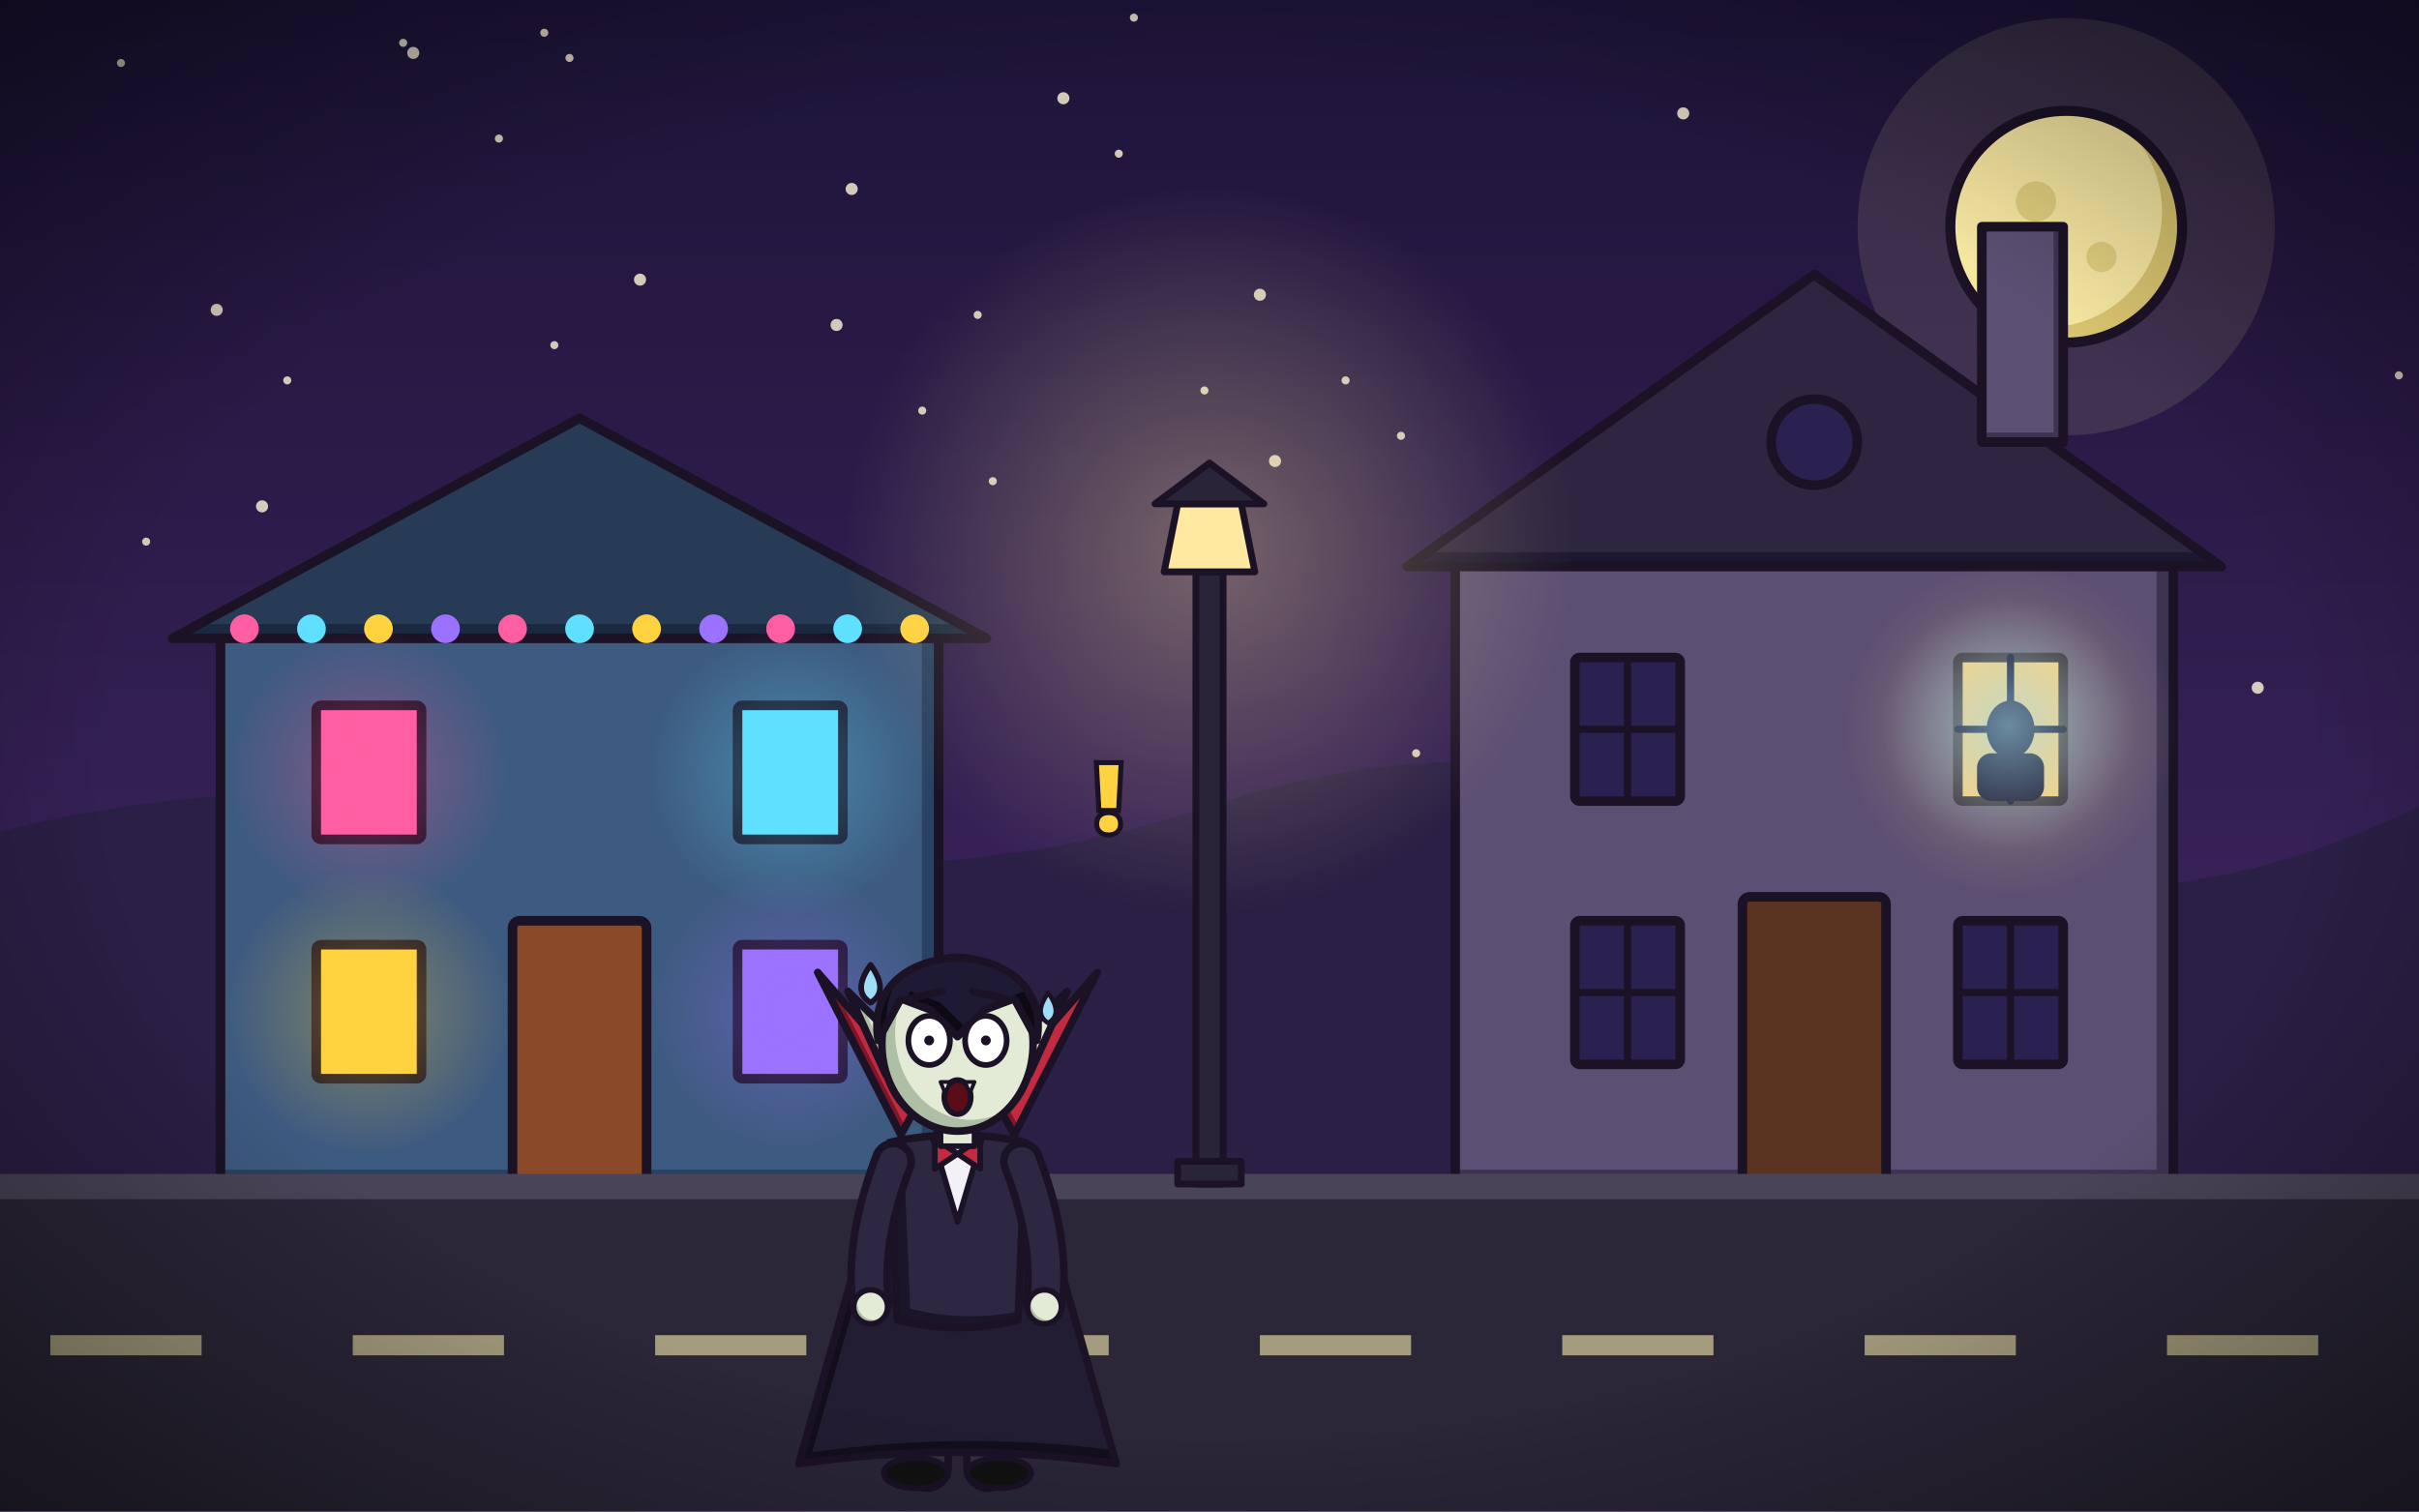
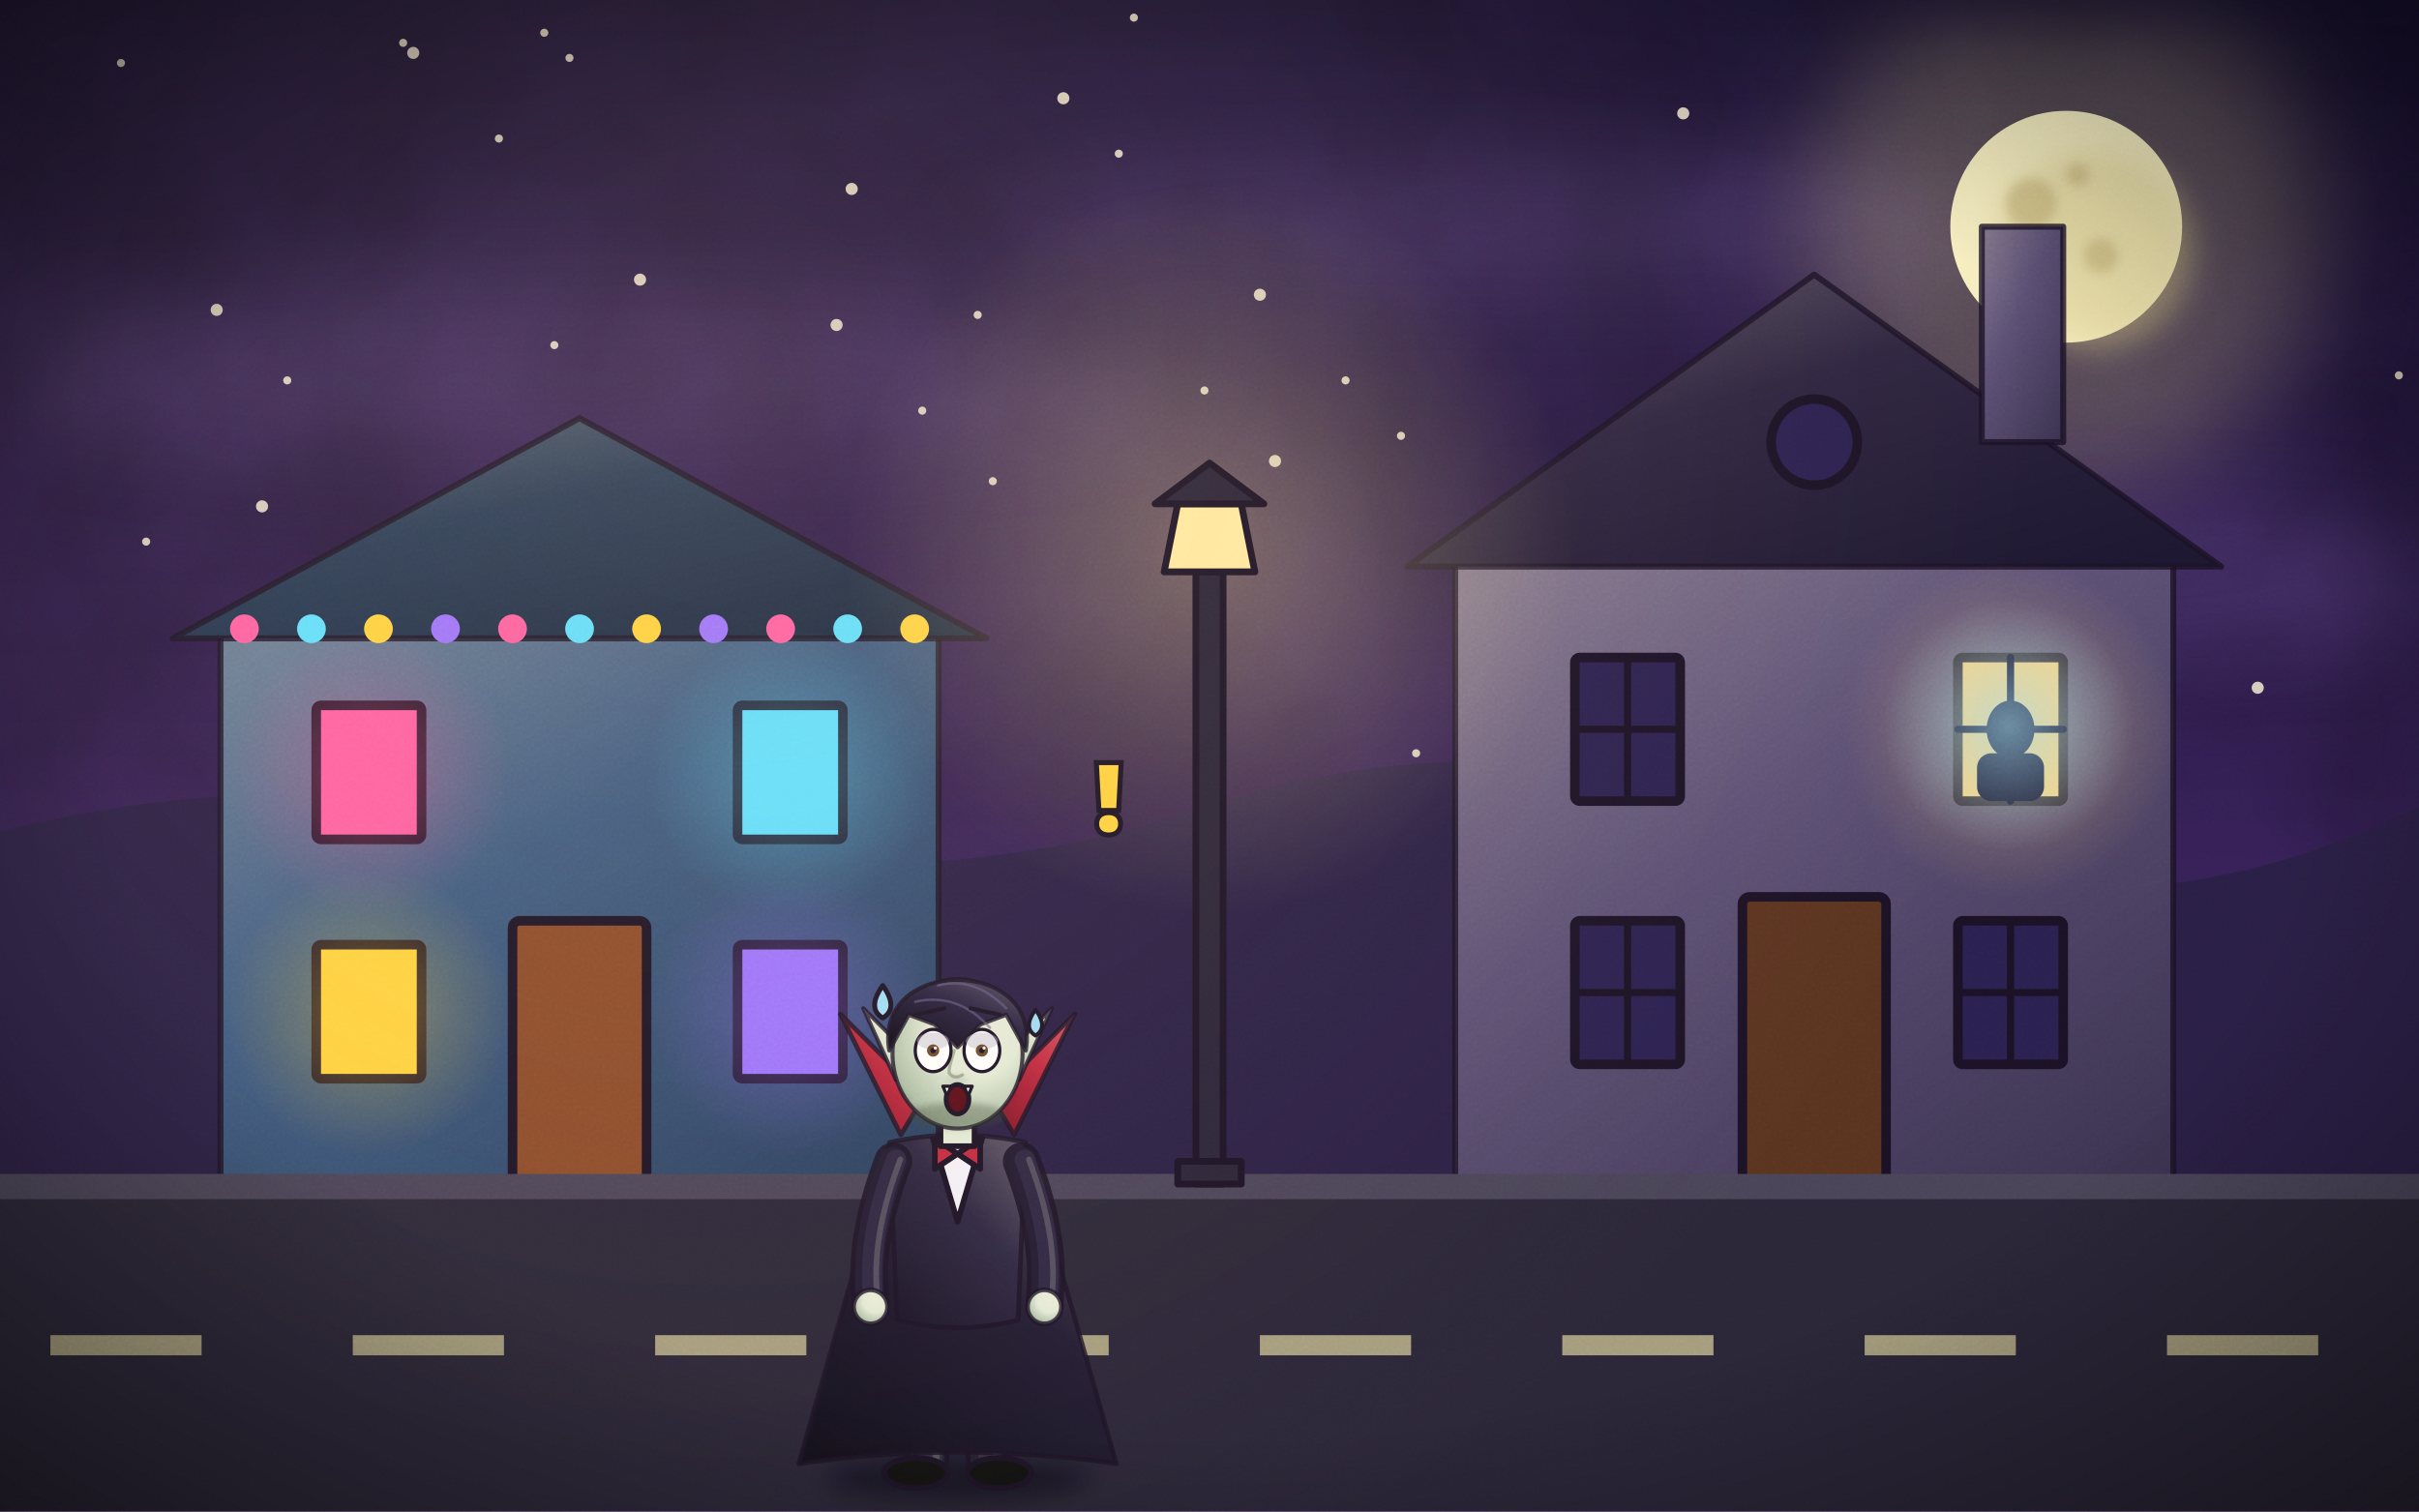
<svg xmlns="http://www.w3.org/2000/svg" viewBox="0 0 960 600" width="960" height="600">
+   <defs>
+     <filter id="blur2" x="-50%" y="-50%" width="200%" height="200%">
+       <feGaussianBlur stdDeviation="2" />
+     </filter>
+     <filter id="blur6" x="-50%" y="-50%" width="200%" height="200%">
+       <feGaussianBlur stdDeviation="6" />
+     </filter>
+     <filter id="blur20" x="-50%" y="-50%" width="200%" height="200%">
+       <feGaussianBlur stdDeviation="20" />
+     </filter>
+     <filter id="grain">
+       <feTurbulence type="fractalNoise" baseFrequency="0.85" numOctaves="2" stitchTiles="stitch" />
+       <feColorMatrix type="saturate" values="0" />
+     </filter>
+     <filter id="woodgrain">
+       <feTurbulence type="fractalNoise" baseFrequency="0.004 0.12" numOctaves="3" seed="4" />
+       <feColorMatrix values="0 0 0 0 0.12  0 0 0 0 0.06  0 0 0 0 0.02  0 0 0 -2.2 1.4" />
+     </filter>
+     <filter id="fabric">
+       <feTurbulence type="fractalNoise" baseFrequency="0.6 0.05" numOctaves="2" seed="9" />
+       <feColorMatrix values="0 0 0 0 0  0 0 0 0 0  0 0 0 0 0  0 0 0 -1.6 1.1" />
+     </filter>
+     <filter id="mottle">
+       <feTurbulence type="fractalNoise" baseFrequency="0.012" numOctaves="3" seed="2" />
+       <feColorMatrix values="0 0 0 0 0  0 0 0 0 0  0 0 0 0 0  0 0 0 -1.4 0.9" />
+     </filter>
+   </defs>
  <defs>
    <linearGradient id="sky0" x1="0" y1="0" x2="0" y2="1">
      <stop offset="0" stop-color="#1d1438" />
      <stop offset="1" stop-color="#4a2a6e" />
    </linearGradient>
  </defs>
  <rect width="960" height="600" fill="url(#sky0)" />
+   <g fill="#6a4f8f" stroke="none" opacity="0.35" filter="url(#blur20)">
+     <ellipse cx="220" cy="150" rx="260" ry="34" />
+     <ellipse cx="600" cy="90" rx="220" ry="26" />
+     <ellipse cx="820" cy="230" rx="200" ry="30" />
+   </g>
+   <rect x="0" y="0" width="960" height="600" filter="url(#mottle)" opacity="0.25" />
  <g fill="#fff6d8" stroke="none" opacity="0.8">
    <ellipse cx="164" cy="21" rx="2.4" ry="2.4" />
    <ellipse cx="58" cy="215" rx="1.6" ry="1.6" />
    <ellipse cx="672" cy="229" rx="1.6" ry="1.6" />
    <ellipse cx="86" cy="123" rx="2.4" ry="2.4" />
    <ellipse cx="220" cy="137" rx="1.6" ry="1.6" />
    <ellipse cx="114" cy="151" rx="1.6" ry="1.6" />
    <ellipse cx="728" cy="165" rx="2.4" ry="2.4" />
    <ellipse cx="142" cy="239" rx="1.6" ry="1.6" />
    <ellipse cx="276" cy="253" rx="1.6" ry="1.6" />
    <ellipse cx="170" cy="267" rx="2.4" ry="2.4" />
    <ellipse cx="784" cy="281" rx="1.6" ry="1.6" />
    <ellipse cx="198" cy="55" rx="1.6" ry="1.6" />
    <ellipse cx="332" cy="129" rx="2.4" ry="2.4" />
    <ellipse cx="226" cy="23" rx="1.6" ry="1.6" />
    <ellipse cx="840" cy="277" rx="1.6" ry="1.6" />
    <ellipse cx="254" cy="111" rx="2.4" ry="2.4" />
    <ellipse cx="388" cy="125" rx="1.6" ry="1.6" />
    <ellipse cx="282" cy="259" rx="1.6" ry="1.6" />
    <ellipse cx="896" cy="273" rx="2.4" ry="2.4" />
    <ellipse cx="310" cy="287" rx="1.6" ry="1.6" />
    <ellipse cx="444" cy="61" rx="1.6" ry="1.6" />
    <ellipse cx="338" cy="75" rx="2.4" ry="2.4" />
    <ellipse cx="952" cy="149" rx="1.6" ry="1.6" />
    <ellipse cx="366" cy="163" rx="1.6" ry="1.6" />
    <ellipse cx="500" cy="117" rx="2.4" ry="2.4" />
    <ellipse cx="394" cy="191" rx="1.6" ry="1.6" />
    <ellipse cx="48" cy="25" rx="1.6" ry="1.6" />
    <ellipse cx="422" cy="39" rx="2.4" ry="2.4" />
    <ellipse cx="556" cy="173" rx="1.6" ry="1.6" />
    <ellipse cx="450" cy="7" rx="1.6" ry="1.6" />
    <ellipse cx="104" cy="201" rx="2.4" ry="2.4" />
    <ellipse cx="478" cy="155" rx="1.6" ry="1.6" />
    <ellipse cx="612" cy="289" rx="1.6" ry="1.6" />
    <ellipse cx="506" cy="183" rx="2.4" ry="2.4" />
    <ellipse cx="160" cy="17" rx="1.6" ry="1.6" />
    <ellipse cx="534" cy="151" rx="1.6" ry="1.6" />
    <ellipse cx="668" cy="45" rx="2.4" ry="2.4" />
    <ellipse cx="562" cy="299" rx="1.6" ry="1.6" />
    <ellipse cx="216" cy="13" rx="1.6" ry="1.6" />
    <ellipse cx="590" cy="267" rx="2.4" ry="2.4" />
  </g>
-   <g fill="#f6e7a1" stroke="none" opacity="0.12">
-     <ellipse cx="820" cy="90" rx="82.8" ry="82.8" />
-   </g>
-   <clipPath id="c1">
+   <g fill="#f6e7a1" stroke="none" opacity="0.25" filter="url(#blur20)">
+     <ellipse cx="820" cy="90" rx="101.2" ry="101.2" />
+   </g>
+   <g fill="#f6eec0" stroke="none">
    <ellipse cx="820" cy="90" rx="46" ry="46" />
-   </clipPath>
-   <g clip-path="url(#c1)" stroke="none">
-     <g fill="#d9c46f">
-       <ellipse cx="820" cy="90" rx="46" ry="46" />
-     </g>
-     <g fill="#f6e7a1" transform="translate(-8,-6)">
-       <ellipse cx="820" cy="90" rx="46" ry="46" />
-     </g>
-   </g>
-   <g fill="none" stroke="#1b1226" stroke-width="4" stroke-linejoin="round">
-     <ellipse cx="820" cy="90" rx="46" ry="46" />
-   </g>
-   <g fill="#d9c46f" stroke="none" opacity="0.7">
-     <ellipse cx="808" cy="80" rx="8" ry="8" />
-     <ellipse cx="834" cy="102" rx="6" ry="6" />
+   </g>
+   <g fill="#d9c98a" stroke="none" opacity="0.45" filter="url(#blur6)">
+     <ellipse cx="831.5" cy="99.2" rx="39.1" ry="39.1" />
+   </g>
+   <g fill="#c4b276" stroke="none" opacity="0.6" filter="url(#blur2)">
+     <ellipse cx="806.2" cy="80.8" rx="10.12" ry="10.12" />
+     <ellipse cx="833.8" cy="101.5" rx="6.9" ry="6.9" />
+     <ellipse cx="824.6" cy="69.3" rx="4.6" ry="4.6" />
  </g>
  <g fill="#2a1f45" stroke="none">
    <path d="M0,330 Q120,300 240,330 T480,320 T720,330 T960,320 L960,470 L0,470 Z" />
  </g>
  <g transform="translate(230,470) scale(0.95,0.95)">
-     <clipPath id="c2">
+     <defs>
+       <linearGradient id="m1" x1="0.1" y1="0" x2="0.9" y2="1">
+         <stop offset="0" stop-color="#687c95" />
+         <stop offset="0.4" stop-color="#3d5a80" />
+         <stop offset="1" stop-color="#2b4161" />
+       </linearGradient>
+     </defs>
+     <g fill="url(#m1)" stroke="#1b1226" stroke-opacity="0.8" stroke-width="2.5" stroke-linejoin="round">
      <rect x="-150" y="-230" width="300" height="230" rx="0" />
-     </clipPath>
-     <g clip-path="url(#c2)" stroke="none">
-       <g fill="#2b4161">
-         <rect x="-150" y="-230" width="300" height="230" rx="0" />
-       </g>
-       <g fill="#3d5a80" transform="translate(-7,-6)">
-         <rect x="-150" y="-230" width="300" height="230" rx="0" />
-       </g>
-     </g>
-     <g fill="none" stroke="#1b1226" stroke-width="4" stroke-linejoin="round">
-       <rect x="-150" y="-230" width="300" height="230" rx="0" />
-     </g>
-     <clipPath id="c3">
-       <polygon points="-170,-228 0,-320 170,-228" />
-     </clipPath>
-     <g clip-path="url(#c3)" stroke="none">
-       <g fill="#1a2840">
-         <polygon points="-170,-228 0,-320 170,-228" />
-       </g>
-       <g fill="#283b56" transform="translate(-7,-6)">
-         <polygon points="-170,-228 0,-320 170,-228" />
-       </g>
-     </g>
-     <g fill="none" stroke="#1b1226" stroke-width="4" stroke-linejoin="round">
+     </g>
+     <defs>
+       <linearGradient id="m2" x1="0.1" y1="0" x2="0.9" y2="1">
+         <stop offset="0" stop-color="#576474" />
+         <stop offset="0.4" stop-color="#283b56" />
+         <stop offset="1" stop-color="#1a2840" />
+       </linearGradient>
+     </defs>
+     <g fill="url(#m2)" stroke="#1b1226" stroke-opacity="0.8" stroke-width="2.5" stroke-linejoin="round">
      <polygon points="-170,-228 0,-320 170,-228" />
    </g>
    <g fill="#8a4a2a" stroke="#1b1226" stroke-width="4" stroke-linejoin="round" stroke-linecap="round">
      <rect x="-28" y="-110" width="56" height="110" rx="3" />
    </g>
    <g fill="#ff5fa2" stroke="#1b1226" stroke-width="4" stroke-linejoin="round" stroke-linecap="round">
      <rect x="-110" y="-200" width="44" height="56" rx="2" />
    </g>
    <defs>
-       <radialGradient id="gl4">
+       <radialGradient id="gl3">
        <stop offset="0" stop-color="#ff5fa2" stop-opacity="0.35" />
        <stop offset="1" stop-color="#ff5fa2" stop-opacity="0" />
      </radialGradient>
    </defs>
-     <ellipse cx="-88" cy="-172" rx="60" ry="60" fill="url(#gl4)" />
+     <ellipse cx="-88" cy="-172" rx="60" ry="60" fill="url(#gl3)" />
    <g fill="#5fe0ff" stroke="#1b1226" stroke-width="4" stroke-linejoin="round" stroke-linecap="round">
      <rect x="66" y="-200" width="44" height="56" rx="2" />
    </g>
    <defs>
-       <radialGradient id="gl5">
+       <radialGradient id="gl4">
        <stop offset="0" stop-color="#5fe0ff" stop-opacity="0.35" />
        <stop offset="1" stop-color="#5fe0ff" stop-opacity="0" />
      </radialGradient>
    </defs>
-     <ellipse cx="88" cy="-172" rx="60" ry="60" fill="url(#gl5)" />
+     <ellipse cx="88" cy="-172" rx="60" ry="60" fill="url(#gl4)" />
    <g fill="#ffd23f" stroke="#1b1226" stroke-width="4" stroke-linejoin="round" stroke-linecap="round">
      <rect x="-110" y="-100" width="44" height="56" rx="2" />
    </g>
    <defs>
-       <radialGradient id="gl6">
+       <radialGradient id="gl5">
        <stop offset="0" stop-color="#ffd23f" stop-opacity="0.35" />
        <stop offset="1" stop-color="#ffd23f" stop-opacity="0" />
      </radialGradient>
    </defs>
-     <ellipse cx="-88" cy="-72" rx="60" ry="60" fill="url(#gl6)" />
+     <ellipse cx="-88" cy="-72" rx="60" ry="60" fill="url(#gl5)" />
    <g fill="#9b72ff" stroke="#1b1226" stroke-width="4" stroke-linejoin="round" stroke-linecap="round">
      <rect x="66" y="-100" width="44" height="56" rx="2" />
    </g>
    <defs>
-       <radialGradient id="gl7">
+       <radialGradient id="gl6">
        <stop offset="0" stop-color="#9b72ff" stop-opacity="0.35" />
        <stop offset="1" stop-color="#9b72ff" stop-opacity="0" />
      </radialGradient>
    </defs>
-     <ellipse cx="88" cy="-72" rx="60" ry="60" fill="url(#gl7)" />
+     <ellipse cx="88" cy="-72" rx="60" ry="60" fill="url(#gl6)" />
    <g fill="#ff5fa2" stroke="none">
      <ellipse cx="-140" cy="-232" rx="6" ry="6" />
    </g>
    <g fill="#5fe0ff" stroke="none">
      <ellipse cx="-112" cy="-232" rx="6" ry="6" />
    </g>
    <g fill="#ffd23f" stroke="none">
      <ellipse cx="-84" cy="-232" rx="6" ry="6" />
    </g>
    <g fill="#9b72ff" stroke="none">
      <ellipse cx="-56" cy="-232" rx="6" ry="6" />
    </g>
    <g fill="#ff5fa2" stroke="none">
      <ellipse cx="-28" cy="-232" rx="6" ry="6" />
    </g>
    <g fill="#5fe0ff" stroke="none">
      <ellipse cx="0" cy="-232" rx="6" ry="6" />
    </g>
    <g fill="#ffd23f" stroke="none">
      <ellipse cx="28" cy="-232" rx="6" ry="6" />
    </g>
    <g fill="#9b72ff" stroke="none">
      <ellipse cx="56" cy="-232" rx="6" ry="6" />
    </g>
    <g fill="#ff5fa2" stroke="none">
      <ellipse cx="84" cy="-232" rx="6" ry="6" />
    </g>
    <g fill="#5fe0ff" stroke="none">
      <ellipse cx="112" cy="-232" rx="6" ry="6" />
    </g>
    <g fill="#ffd23f" stroke="none">
      <ellipse cx="140" cy="-232" rx="6" ry="6" />
    </g>
  </g>
  <g transform="translate(720,470) scale(0.95,0.95)">
-     <clipPath id="c8">
+     <defs>
+       <linearGradient id="m7" x1="0.1" y1="0" x2="0.9" y2="1">
+         <stop offset="0" stop-color="#7f738b" />
+         <stop offset="0.4" stop-color="#5b4f73" />
+         <stop offset="1" stop-color="#3d3452" />
+       </linearGradient>
+     </defs>
+     <g fill="url(#m7)" stroke="#1b1226" stroke-opacity="0.8" stroke-width="2.5" stroke-linejoin="round">
      <rect x="-150" y="-260" width="300" height="260" rx="0" />
-     </clipPath>
-     <g clip-path="url(#c8)" stroke="none">
-       <g fill="#3d3452">
-         <rect x="-150" y="-260" width="300" height="260" rx="0" />
-       </g>
-       <g fill="#5b4f73" transform="translate(-7,-6)">
-         <rect x="-150" y="-260" width="300" height="260" rx="0" />
-       </g>
-     </g>
-     <g fill="none" stroke="#1b1226" stroke-width="4" stroke-linejoin="round">
-       <rect x="-150" y="-260" width="300" height="260" rx="0" />
-     </g>
-     <clipPath id="c9">
+     </g>
+     <defs>
+       <linearGradient id="m8" x1="0.1" y1="0" x2="0.9" y2="1">
+         <stop offset="0" stop-color="#5c5363" />
+         <stop offset="0.4" stop-color="#2e2540" />
+         <stop offset="1" stop-color="#1d1730" />
+       </linearGradient>
+     </defs>
+     <g fill="url(#m8)" stroke="#1b1226" stroke-opacity="0.8" stroke-width="2.5" stroke-linejoin="round">
      <polygon points="-170,-258 0,-380 170,-258" />
-     </clipPath>
-     <g clip-path="url(#c9)" stroke="none">
-       <g fill="#1d1730">
-         <polygon points="-170,-258 0,-380 170,-258" />
-       </g>
-       <g fill="#2e2540" transform="translate(-7,-6)">
-         <polygon points="-170,-258 0,-380 170,-258" />
-       </g>
-     </g>
-     <g fill="none" stroke="#1b1226" stroke-width="4" stroke-linejoin="round">
-       <polygon points="-170,-258 0,-380 170,-258" />
-     </g>
-     <clipPath id="c10">
-       <rect x="70" y="-400" width="34" height="90" rx="0" />
-     </clipPath>
-     <g clip-path="url(#c10)" stroke="none">
-       <g fill="#3d3452">
-         <rect x="70" y="-400" width="34" height="90" rx="0" />
-       </g>
-       <g fill="#5b4f73" transform="translate(-4,-4)">
-         <rect x="70" y="-400" width="34" height="90" rx="0" />
-       </g>
-     </g>
-     <g fill="none" stroke="#1b1226" stroke-width="4" stroke-linejoin="round">
+     </g>
+     <g fill="url(#m7)" stroke="#1b1226" stroke-opacity="0.8" stroke-width="2.5" stroke-linejoin="round">
      <rect x="70" y="-400" width="34" height="90" rx="0" />
    </g>
    <g fill="#5a3420" stroke="#1b1226" stroke-width="4" stroke-linejoin="round" stroke-linecap="round">
      <rect x="-30" y="-120" width="60" height="120" rx="3" />
    </g>
    <g fill="#433a55" stroke="#1b1226" stroke-width="3" stroke-linejoin="round" stroke-linecap="round">
      <rect x="-60" y="0" width="120" height="14" rx="0" />
    </g>
    <g fill="#2b2150" stroke="#1b1226" stroke-width="4" stroke-linejoin="round" stroke-linecap="round">
      <rect x="-100" y="-220" width="44" height="60" rx="2" />
    </g>
    <path d="M-78,-220 L-78,-160 M-100,-190 L-56,-190" fill="none" stroke="#1b1226" stroke-width="3" stroke-linecap="round" stroke-linejoin="round" />
    <g fill="#ffd27a" stroke="#1b1226" stroke-width="4" stroke-linejoin="round" stroke-linecap="round">
      <rect x="60" y="-220" width="44" height="60" rx="2" />
    </g>
    <defs>
-       <radialGradient id="gl11">
+       <radialGradient id="gl9">
        <stop offset="0" stop-color="#ffd27a" stop-opacity="0.35" />
        <stop offset="1" stop-color="#ffd27a" stop-opacity="0" />
      </radialGradient>
    </defs>
-     <ellipse cx="82" cy="-190" rx="70" ry="70" fill="url(#gl11)" />
+     <ellipse cx="82" cy="-190" rx="70" ry="70" fill="url(#gl9)" />
    <g fill="#1b1226" stroke="none">
      <ellipse cx="82" cy="-190" rx="10" ry="12" />
      <rect x="68" y="-180" width="28" height="20" rx="6" />
    </g>
    <path d="M82,-220 L82,-160 M60,-190 L104,-190" fill="none" stroke="#1b1226" stroke-width="3" stroke-linecap="round" stroke-linejoin="round" />
    <g fill="#2b2150" stroke="#1b1226" stroke-width="4" stroke-linejoin="round" stroke-linecap="round">
      <rect x="-100" y="-110" width="44" height="60" rx="2" />
    </g>
    <path d="M-78,-110 L-78,-50 M-100,-80 L-56,-80" fill="none" stroke="#1b1226" stroke-width="3" stroke-linecap="round" stroke-linejoin="round" />
    <g fill="#2b2150" stroke="#1b1226" stroke-width="4" stroke-linejoin="round" stroke-linecap="round">
      <rect x="60" y="-110" width="44" height="60" rx="2" />
    </g>
    <path d="M82,-110 L82,-50 M60,-80 L104,-80" fill="none" stroke="#1b1226" stroke-width="3" stroke-linecap="round" stroke-linejoin="round" />
    <g fill="#2b2150" stroke="#1b1226" stroke-width="4" stroke-linejoin="round" stroke-linecap="round">
      <ellipse cx="0" cy="-310" rx="18" ry="18" />
    </g>
  </g>
  <g fill="#2b2638" stroke="none">
    <rect x="0" y="470" width="960" height="130" rx="0" />
  </g>
  <g fill="#4a4458" stroke="none">
    <rect x="0" y="466" width="960" height="10" rx="0" />
  </g>
  <g fill="#d9cf9a" stroke="none" opacity="0.7">
    <rect x="20" y="530" width="60" height="8" rx="0" />
  </g>
  <g fill="#d9cf9a" stroke="none" opacity="0.7">
    <rect x="140" y="530" width="60" height="8" rx="0" />
  </g>
  <g fill="#d9cf9a" stroke="none" opacity="0.7">
    <rect x="260" y="530" width="60" height="8" rx="0" />
  </g>
  <g fill="#d9cf9a" stroke="none" opacity="0.7">
    <rect x="380" y="530" width="60" height="8" rx="0" />
  </g>
  <g fill="#d9cf9a" stroke="none" opacity="0.7">
    <rect x="500" y="530" width="60" height="8" rx="0" />
  </g>
  <g fill="#d9cf9a" stroke="none" opacity="0.7">
    <rect x="620" y="530" width="60" height="8" rx="0" />
  </g>
  <g fill="#d9cf9a" stroke="none" opacity="0.7">
    <rect x="740" y="530" width="60" height="8" rx="0" />
  </g>
  <g fill="#d9cf9a" stroke="none" opacity="0.7">
    <rect x="860" y="530" width="60" height="8" rx="0" />
  </g>
  <g transform="translate(480,470) scale(0.9,0.9)">
    <defs>
-       <radialGradient id="gl12">
+       <radialGradient id="gl10">
        <stop offset="0" stop-color="#ffe9a0" stop-opacity="0.35" />
        <stop offset="1" stop-color="#ffe9a0" stop-opacity="0" />
      </radialGradient>
    </defs>
-     <ellipse cx="0" cy="-280" rx="160" ry="160" fill="url(#gl12)" />
+     <ellipse cx="0" cy="-280" rx="160" ry="160" fill="url(#gl10)" />
    <g fill="#2a2438" stroke="#1b1226" stroke-width="3" stroke-linejoin="round" stroke-linecap="round">
      <rect x="-6" y="-270" width="12" height="270" rx="0" />
    </g>
    <g fill="#2a2438" stroke="#1b1226" stroke-width="3" stroke-linejoin="round" stroke-linecap="round">
      <rect x="-14" y="-10" width="28" height="10" rx="0" />
    </g>
    <g fill="#ffe9a0" stroke="#1b1226" stroke-width="3" stroke-linejoin="round" stroke-linecap="round">
      <path d="M-20,-270 L20,-270 L14,-300 L-14,-300 Z" />
    </g>
    <g fill="#2a2438" stroke="#1b1226" stroke-width="3" stroke-linejoin="round" stroke-linecap="round">
      <path d="M-24,-300 L24,-300 L0,-318 Z" />
    </g>
  </g>
  <g transform="translate(380,590) scale(-0.75,0.75)">
-     <path d="M-14,-92 L-16,-10" fill="none" stroke="#1b1226" stroke-width="26" stroke-linecap="round" stroke-linejoin="round" />
-     <path d="M-14,-92 L-16,-10" fill="none" stroke="#33303f" stroke-width="18" stroke-linecap="round" stroke-linejoin="round" />
-     <path d="M14,-92 L16,-10" fill="none" stroke="#1b1226" stroke-width="26" stroke-linecap="round" stroke-linejoin="round" />
-     <path d="M14,-92 L16,-10" fill="none" stroke="#33303f" stroke-width="18" stroke-linecap="round" stroke-linejoin="round" />
+     <ellipse cx="0" cy="-4" rx="70" ry="11.2" fill="#06030c" opacity="0.45" filter="url(#blur6)" />
+     <path d="M-14,-92 L-16,-10" fill="none" stroke="#1b1226" stroke-opacity="0.85" stroke-width="23.0" stroke-linecap="round" stroke-linejoin="round" />
+     <path d="M-14,-92 L-16,-10" fill="none" stroke="#252130" stroke-width="18" stroke-linecap="round" stroke-linejoin="round" />
+     <path d="M-14,-92 L-16,-10" fill="none" stroke="#33303f" stroke-width="12.6" transform="translate(-1.5,-1)" stroke-linecap="round" stroke-linejoin="round" />
+     <path d="M-14,-92 L-16,-10" fill="none" stroke="#706b6f" stroke-width="3.6" transform="translate(-4.5,-1)" stroke-opacity="0.6" stroke-linecap="round" stroke-linejoin="round" />
+     <path d="M14,-92 L16,-10" fill="none" stroke="#1b1226" stroke-opacity="0.85" stroke-width="23.0" stroke-linecap="round" stroke-linejoin="round" />
+     <path d="M14,-92 L16,-10" fill="none" stroke="#252130" stroke-width="18" stroke-linecap="round" stroke-linejoin="round" />
+     <path d="M14,-92 L16,-10" fill="none" stroke="#33303f" stroke-width="12.6" transform="translate(-1.5,-1)" stroke-linecap="round" stroke-linejoin="round" />
+     <path d="M14,-92 L16,-10" fill="none" stroke="#706b6f" stroke-width="3.6" transform="translate(-4.5,-1)" stroke-opacity="0.6" stroke-linecap="round" stroke-linejoin="round" />
    <g fill="#111" stroke="#1b1226" stroke-width="3" stroke-linejoin="round" stroke-linecap="round">
      <ellipse cx="-22" cy="-7" rx="17" ry="8" />
    </g>
    <g fill="#111" stroke="#1b1226" stroke-width="3" stroke-linejoin="round" stroke-linecap="round">
      <ellipse cx="22" cy="-7" rx="17" ry="8" />
    </g>
    <g transform="translate(0,0) scale(1,1)">
-       <clipPath id="c13">
+       <defs>
+         <linearGradient id="m11" x1="0.1" y1="0" x2="0.9" y2="1">
+           <stop offset="0" stop-color="#534c59" />
+           <stop offset="0.4" stop-color="#231d33" />
+           <stop offset="1" stop-color="#120e1c" />
+         </linearGradient>
+       </defs>
+       <g fill="url(#m11)" stroke="#1b1226" stroke-opacity="0.8" stroke-width="2.5" stroke-linejoin="round">
        <path d="M-36,-180 L-84,-12 Q0,-24 84,-12 L36,-180 Z" />
-       </clipPath>
-       <g clip-path="url(#c13)" stroke="none">
-         <g fill="#120e1c">
-           <path d="M-36,-180 L-84,-12 Q0,-24 84,-12 L36,-180 Z" />
-         </g>
-         <g fill="#231d33" transform="translate(-7,-6)">
-           <path d="M-36,-180 L-84,-12 Q0,-24 84,-12 L36,-180 Z" />
-         </g>
-       </g>
-       <g fill="none" stroke="#1b1226" stroke-width="4" stroke-linejoin="round">
-         <path d="M-36,-180 L-84,-12 Q0,-24 84,-12 L36,-180 Z" />
-       </g>
-       <clipPath id="c14">
-         <path d="M-30,-186 L-74,-272 L-18,-208 Z" />
-       </clipPath>
-       <g clip-path="url(#c14)" stroke="none">
-         <g fill="#7f1528">
-           <path d="M-30,-186 L-74,-272 L-18,-208 Z" />
-         </g>
-         <g fill="#c22a40" transform="translate(-3,-3)">
-           <path d="M-30,-186 L-74,-272 L-18,-208 Z" />
-         </g>
-       </g>
-       <g fill="none" stroke="#1b1226" stroke-width="4" stroke-linejoin="round">
-         <path d="M-30,-186 L-74,-272 L-18,-208 Z" />
-       </g>
-       <clipPath id="c15">
-         <path d="M30,-186 L74,-272 L18,-208 Z" />
-       </clipPath>
-       <g clip-path="url(#c15)" stroke="none">
-         <g fill="#7f1528">
-           <path d="M30,-186 L74,-272 L18,-208 Z" />
-         </g>
-         <g fill="#c22a40" transform="translate(-3,-3)">
-           <path d="M30,-186 L74,-272 L18,-208 Z" />
-         </g>
-       </g>
-       <g fill="none" stroke="#1b1226" stroke-width="4" stroke-linejoin="round">
-         <path d="M30,-186 L74,-272 L18,-208 Z" />
-       </g>
-       <clipPath id="c16">
-         <path d="M-36,-182 Q0,-190 36,-182 L32,-88 Q0,-80 -32,-88 Z" />
-       </clipPath>
-       <g clip-path="url(#c16)" stroke="none">
-         <g fill="#1a1528">
-           <path d="M-36,-182 Q0,-190 36,-182 L32,-88 Q0,-80 -32,-88 Z" />
-         </g>
-         <g fill="#2e2742" transform="translate(-7,-6)">
-           <path d="M-36,-182 Q0,-190 36,-182 L32,-88 Q0,-80 -32,-88 Z" />
-         </g>
-       </g>
-       <g fill="none" stroke="#1b1226" stroke-width="4" stroke-linejoin="round">
+       </g>
+       <defs>
+         <linearGradient id="m12" x1="0.1" y1="0" x2="0.9" y2="1">
+           <stop offset="0" stop-color="#cf5663" />
+           <stop offset="0.4" stop-color="#c22a40" />
+           <stop offset="1" stop-color="#7f1528" />
+         </linearGradient>
+       </defs>
+       <g fill="url(#m12)" stroke="#1b1226" stroke-opacity="0.8" stroke-width="2.5" stroke-linejoin="round">
+         <path d="M-30,-186 L-62,-250 L-18,-206 Z" />
+       </g>
+       <g fill="url(#m12)" stroke="#1b1226" stroke-opacity="0.8" stroke-width="2.5" stroke-linejoin="round">
+         <path d="M30,-186 L62,-250 L18,-206 Z" />
+       </g>
+       <defs>
+         <linearGradient id="m13" x1="0.1" y1="0" x2="0.9" y2="1">
+           <stop offset="0" stop-color="#5c5465" />
+           <stop offset="0.4" stop-color="#2e2742" />
+           <stop offset="1" stop-color="#1a1528" />
+         </linearGradient>
+       </defs>
+       <g fill="url(#m13)" stroke="#1b1226" stroke-opacity="0.8" stroke-width="2.5" stroke-linejoin="round">
        <path d="M-36,-182 Q0,-190 36,-182 L32,-88 Q0,-80 -32,-88 Z" />
      </g>
      <g fill="#f4f0f7" stroke="#1b1226" stroke-width="3" stroke-linejoin="round" stroke-linecap="round">
        <polygon points="-13,-184 13,-184 0,-140" />
      </g>
      <g fill="#c22a40" stroke="#1b1226" stroke-width="3" stroke-linejoin="round" stroke-linecap="round">
        <polygon points="0,-176 -12,-184 -12,-168" />
        <polygon points="0,-176 12,-184 12,-168" />
      </g>
      <g fill="#e3ead6" stroke="#1b1226" stroke-width="3" stroke-linejoin="round" stroke-linecap="round">
        <rect x="-9" y="-198" width="18" height="18" rx="0" />
      </g>
-       <clipPath id="c17">
-         <path d="M-36,-240 L-58,-262 L-38,-218 Z" />
-       </clipPath>
-       <g clip-path="url(#c17)" stroke="none">
-         <g fill="#aebfa6">
+       <g transform="translate(0,-27.7) scale(0.86,0.86)">
+         <defs>
+           <linearGradient id="m14" x1="0.1" y1="0" x2="0.9" y2="1">
+             <stop offset="0" stop-color="#e9ecd8" />
+             <stop offset="0.4" stop-color="#e3ead6" />
+             <stop offset="1" stop-color="#aebfa6" />
+           </linearGradient>
+         </defs>
+         <g fill="url(#m14)" stroke="#1b1226" stroke-opacity="0.8" stroke-width="2.5" stroke-linejoin="round">
          <path d="M-36,-240 L-58,-262 L-38,-218 Z" />
        </g>
-         <g fill="#e3ead6" transform="translate(-3,-3)">
-           <path d="M-36,-240 L-58,-262 L-38,-218 Z" />
-         </g>
-       </g>
-       <g fill="none" stroke="#1b1226" stroke-width="4" stroke-linejoin="round">
-         <path d="M-36,-240 L-58,-262 L-38,-218 Z" />
-       </g>
-       <clipPath id="c18">
-         <path d="M36,-240 L58,-262 L38,-218 Z" />
-       </clipPath>
-       <g clip-path="url(#c18)" stroke="none">
-         <g fill="#aebfa6">
+         <g fill="url(#m14)" stroke="#1b1226" stroke-opacity="0.8" stroke-width="2.5" stroke-linejoin="round">
          <path d="M36,-240 L58,-262 L38,-218 Z" />
        </g>
-         <g fill="#e3ead6" transform="translate(-3,-3)">
-           <path d="M36,-240 L58,-262 L38,-218 Z" />
-         </g>
-       </g>
-       <g fill="none" stroke="#1b1226" stroke-width="4" stroke-linejoin="round">
-         <path d="M36,-240 L58,-262 L38,-218 Z" />
-       </g>
-       <clipPath id="c19">
-         <ellipse cx="0" cy="-234" rx="40" ry="46" />
-       </clipPath>
-       <g clip-path="url(#c19)" stroke="none">
-         <g fill="#aebfa6">
+         <defs>
+           <radialGradient id="m15" cx="0.36" cy="0.3" r="0.8">
+             <stop offset="0" stop-color="#e9ecd8" />
+             <stop offset="0.45" stop-color="#e3ead6" />
+             <stop offset="0.85" stop-color="#aebfa6" />
+             <stop offset="1" stop-color="#859182" />
+           </radialGradient>
+         </defs>
+         <g fill="url(#m15)" stroke="#1b1226" stroke-opacity="0.8" stroke-width="2.5" stroke-linejoin="round">
          <ellipse cx="0" cy="-234" rx="40" ry="46" />
        </g>
-         <g fill="#e3ead6" transform="translate(-7,-6)">
-           <ellipse cx="0" cy="-234" rx="40" ry="46" />
-         </g>
-       </g>
-       <g fill="none" stroke="#1b1226" stroke-width="4" stroke-linejoin="round">
-         <ellipse cx="0" cy="-234" rx="40" ry="46" />
-       </g>
-       <clipPath id="c20">
-         <path d="M-42,-236 C-52,-294 52,-294 42,-236 L30,-258 L14,-252 L0,-238 L-14,-252 L-30,-258 Z" />
-       </clipPath>
-       <g clip-path="url(#c20)" stroke="none">
-         <g fill="#0d0a16">
+         <g fill="#3a4a36" stroke="none" opacity="0.35" filter="url(#blur2)">
+           <ellipse cx="0" cy="-196" rx="30" ry="8" />
+         </g>
+         <defs>
+           <linearGradient id="m16" x1="0.1" y1="0" x2="0.9" y2="1">
+             <stop offset="0" stop-color="#595165" />
+             <stop offset="0.4" stop-color="#2a2342" />
+             <stop offset="1" stop-color="#0d0a16" />
+           </linearGradient>
+         </defs>
+         <g fill="url(#m16)" stroke="#1b1226" stroke-opacity="0.8" stroke-width="2.5" stroke-linejoin="round">
          <path d="M-42,-236 C-52,-294 52,-294 42,-236 L30,-258 L14,-252 L0,-238 L-14,-252 L-30,-258 Z" />
        </g>
-         <g fill="#1f1a33" transform="translate(-5,-4)">
-           <path d="M-42,-236 C-52,-294 52,-294 42,-236 L30,-258 L14,-252 L0,-238 L-14,-252 L-30,-258 Z" />
-         </g>
-       </g>
-       <g fill="none" stroke="#1b1226" stroke-width="4" stroke-linejoin="round">
-         <path d="M-42,-236 C-52,-294 52,-294 42,-236 L30,-258 L14,-252 L0,-238 L-14,-252 L-30,-258 Z" />
-       </g>
-       <g fill="#fff" stroke="#1b1226" stroke-width="3" stroke-linejoin="round" stroke-linecap="round">
-         <ellipse cx="-15" cy="-236" rx="11" ry="13" />
-       </g>
-       <g fill="#1b1226" stroke="none">
-         <ellipse cx="-15" cy="-236" rx="2.6" ry="2.6" />
-       </g>
-       <g fill="#fff" stroke="#1b1226" stroke-width="3" stroke-linejoin="round" stroke-linecap="round">
-         <ellipse cx="15" cy="-236" rx="11" ry="13" />
-       </g>
-       <g fill="#1b1226" stroke="none">
-         <ellipse cx="15" cy="-236" rx="2.6" ry="2.6" />
-       </g>
-       <path d="M-26,-258 L-8,-262" fill="none" stroke="#1b1226" stroke-width="4" stroke-linecap="round" stroke-linejoin="round" />
-       <path d="M8,-262 L26,-258" fill="none" stroke="#1b1226" stroke-width="4" stroke-linecap="round" stroke-linejoin="round" />
-       <g fill="#5a0d18" stroke="#1b1226" stroke-width="3" stroke-linejoin="round" stroke-linecap="round">
-         <ellipse cx="0" cy="-206" rx="7" ry="9" />
-       </g>
-       <g fill="#fff" stroke="#1b1226" stroke-width="2" stroke-linejoin="round" stroke-linecap="round">
-         <polygon points="-9,-214 -4,-214 -6.5,-208" />
-       </g>
-       <g fill="#fff" stroke="#1b1226" stroke-width="2" stroke-linejoin="round" stroke-linecap="round">
-         <polygon points="4,-214 9,-214 6.5,-208" />
-       </g>
-       <g transform="translate(46,-262) scale(1,1)">
-         <g fill="#9fdcf5" stroke="#1b1226" stroke-width="3" stroke-linejoin="round" stroke-linecap="round">
-           <path d="M0,-14 Q10,0 0,6 Q-10,0 0,-14 Z" />
-         </g>
-       </g>
-       <g transform="translate(-48,-250) scale(0.8,0.8)">
-         <g fill="#9fdcf5" stroke="#1b1226" stroke-width="3" stroke-linejoin="round" stroke-linecap="round">
-           <path d="M0,-14 Q10,0 0,6 Q-10,0 0,-14 Z" />
-         </g>
-       </g>
-       <path d="M-34,-172 Q-50,-130 -46,-98" fill="none" stroke="#1b1226" stroke-width="23" stroke-linecap="round" stroke-linejoin="round" />
-       <path d="M-34,-172 Q-50,-130 -46,-98" fill="none" stroke="#2e2742" stroke-width="15" stroke-linecap="round" stroke-linejoin="round" />
-       <path d="M34,-172 Q50,-130 46,-98" fill="none" stroke="#1b1226" stroke-width="23" stroke-linecap="round" stroke-linejoin="round" />
-       <path d="M34,-172 Q50,-130 46,-98" fill="none" stroke="#2e2742" stroke-width="15" stroke-linecap="round" stroke-linejoin="round" />
-       <clipPath id="c21">
+         <path d="M-30,-262 Q-10,-282 12,-276 M-20,-250 Q0,-272 26,-266" fill="none" stroke="#6a5f8a" stroke-width="1.5" stroke-linecap="round" stroke-linejoin="round" stroke-opacity="0.6" />
+         <g transform="translate(0,0) scale(1,1)">
+           <path d="M2,-236 Q6,-224 5,-222 Q2,-218 -3,-221" fill="none" stroke="#3a4a36" stroke-width="2" stroke-linecap="round" stroke-linejoin="round" stroke-opacity="0.35" />
+           <g fill="#3a4a36" stroke="none" opacity="0.12" filter="url(#blur2)">
+             <ellipse cx="0" cy="-218" rx="7" ry="3" />
+           </g>
+         </g>
+         <g fill="#fff" stroke="#1b1226" stroke-width="2" stroke-linejoin="round" stroke-linecap="round">
+           <ellipse cx="-15" cy="-236" rx="11" ry="13" />
+         </g>
+         <g fill="#b9b3c4" stroke="none" opacity="0.45">
+           <ellipse cx="-15" cy="-241.85" rx="9.9" ry="5.2" />
+         </g>
+         <g fill="#6b4a2e" stroke="none">
+           <ellipse cx="-15" cy="-236" rx="3.77" ry="3.77" />
+         </g>
+         <g fill="#1b1226" stroke="none">
+           <ellipse cx="-15" cy="-236" rx="1.69" ry="1.69" />
+         </g>
+         <g fill="#fff" stroke="none" opacity="0.9">
+           <ellipse cx="-16.32" cy="-237.508" rx="1" ry="1" />
+         </g>
+         <g fill="#fff" stroke="#1b1226" stroke-width="2" stroke-linejoin="round" stroke-linecap="round">
+           <ellipse cx="15" cy="-236" rx="11" ry="13" />
+         </g>
+         <g fill="#b9b3c4" stroke="none" opacity="0.45">
+           <ellipse cx="15" cy="-241.85" rx="9.9" ry="5.2" />
+         </g>
+         <g fill="#6b4a2e" stroke="none">
+           <ellipse cx="15" cy="-236" rx="3.77" ry="3.77" />
+         </g>
+         <g fill="#1b1226" stroke="none">
+           <ellipse cx="15" cy="-236" rx="1.69" ry="1.69" />
+         </g>
+         <g fill="#fff" stroke="none" opacity="0.9">
+           <ellipse cx="13.681" cy="-237.508" rx="1" ry="1" />
+         </g>
+         <path d="M-26,-258 L-8,-262" fill="none" stroke="#1b1226" stroke-width="2.5" stroke-linecap="round" stroke-linejoin="round" />
+         <path d="M8,-262 L26,-258" fill="none" stroke="#1b1226" stroke-width="2.5" stroke-linecap="round" stroke-linejoin="round" />
+         <g fill="#5a0d18" stroke="#1b1226" stroke-width="3" stroke-linejoin="round" stroke-linecap="round">
+           <ellipse cx="0" cy="-206" rx="7" ry="9" />
+         </g>
+         <g fill="#fff" stroke="#1b1226" stroke-width="2" stroke-linejoin="round" stroke-linecap="round">
+           <polygon points="-9,-214 -4,-214 -6.5,-208" />
+         </g>
+         <g fill="#fff" stroke="#1b1226" stroke-width="2" stroke-linejoin="round" stroke-linecap="round">
+           <polygon points="4,-214 9,-214 6.5,-208" />
+         </g>
+         <g transform="translate(46,-262) scale(1,1)">
+           <g fill="#9fdcf5" stroke="#1b1226" stroke-width="3" stroke-linejoin="round" stroke-linecap="round">
+             <path d="M0,-14 Q10,0 0,6 Q-10,0 0,-14 Z" />
+           </g>
+         </g>
+         <g transform="translate(-48,-250) scale(0.8,0.8)">
+           <g fill="#9fdcf5" stroke="#1b1226" stroke-width="3" stroke-linejoin="round" stroke-linecap="round">
+             <path d="M0,-14 Q10,0 0,6 Q-10,0 0,-14 Z" />
+           </g>
+         </g>
+       </g>
+       <path d="M-34,-172 Q-50,-130 -46,-98" fill="none" stroke="#1b1226" stroke-opacity="0.85" stroke-width="20.0" stroke-linecap="round" stroke-linejoin="round" />
+       <path d="M-34,-172 Q-50,-130 -46,-98" fill="none" stroke="#221b32" stroke-width="15" stroke-linecap="round" stroke-linejoin="round" />
+       <path d="M-34,-172 Q-50,-130 -46,-98" fill="none" stroke="#2e2742" stroke-width="10.5" transform="translate(-1.5,-1)" stroke-linecap="round" stroke-linejoin="round" />
+       <path d="M-34,-172 Q-50,-130 -46,-98" fill="none" stroke="#6d6471" stroke-width="3.0" transform="translate(-3.75,-1)" stroke-opacity="0.6" stroke-linecap="round" stroke-linejoin="round" />
+       <path d="M34,-172 Q50,-130 46,-98" fill="none" stroke="#1b1226" stroke-opacity="0.85" stroke-width="20.0" stroke-linecap="round" stroke-linejoin="round" />
+       <path d="M34,-172 Q50,-130 46,-98" fill="none" stroke="#221b32" stroke-width="15" stroke-linecap="round" stroke-linejoin="round" />
+       <path d="M34,-172 Q50,-130 46,-98" fill="none" stroke="#2e2742" stroke-width="10.5" transform="translate(-1.5,-1)" stroke-linecap="round" stroke-linejoin="round" />
+       <path d="M34,-172 Q50,-130 46,-98" fill="none" stroke="#6d6471" stroke-width="3.0" transform="translate(-3.75,-1)" stroke-opacity="0.6" stroke-linecap="round" stroke-linejoin="round" />
+       <g fill="url(#m15)" stroke="#1b1226" stroke-opacity="0.8" stroke-width="2.5" stroke-linejoin="round">
        <ellipse cx="-46" cy="-95" rx="9" ry="9" />
-       </clipPath>
-       <g clip-path="url(#c21)" stroke="none">
-         <g fill="#aebfa6">
-           <ellipse cx="-46" cy="-95" rx="9" ry="9" />
-         </g>
-         <g fill="#e3ead6" transform="translate(-2,-2)">
-           <ellipse cx="-46" cy="-95" rx="9" ry="9" />
-         </g>
-       </g>
-       <g fill="none" stroke="#1b1226" stroke-width="3" stroke-linejoin="round">
-         <ellipse cx="-46" cy="-95" rx="9" ry="9" />
-       </g>
-       <clipPath id="c22">
-         <ellipse cx="46" cy="-95" rx="9" ry="9" />
-       </clipPath>
-       <g clip-path="url(#c22)" stroke="none">
-         <g fill="#aebfa6">
-           <ellipse cx="46" cy="-95" rx="9" ry="9" />
-         </g>
-         <g fill="#e3ead6" transform="translate(-2,-2)">
-           <ellipse cx="46" cy="-95" rx="9" ry="9" />
-         </g>
-       </g>
-       <g fill="none" stroke="#1b1226" stroke-width="3" stroke-linejoin="round">
+       </g>
+       <g fill="url(#m15)" stroke="#1b1226" stroke-opacity="0.8" stroke-width="2.5" stroke-linejoin="round">
        <ellipse cx="46" cy="-95" rx="9" ry="9" />
      </g>
    </g>
  </g>
  <g transform="translate(440,330) scale(0.8,0.8)">
    <text x="0" y="0" font-family="Open Sans, Arial, sans-serif" font-size="46" font-weight="800" fill="#ffd23f" text-anchor="middle" stroke="#1b1226" stroke-width="5" paint-order="stroke">!</text>
  </g>
  <defs>
-     <radialGradient id="gl23">
+     <radialGradient id="gl17">
      <stop offset="0" stop-color="#9fdcf5" stop-opacity="0.6" />
      <stop offset="1" stop-color="#9fdcf5" stop-opacity="0" />
    </radialGradient>
  </defs>
-   <ellipse cx="797" cy="288" rx="50" ry="50" fill="url(#gl23)" />
+   <ellipse cx="797" cy="288" rx="50" ry="50" fill="url(#gl17)" />
  <defs>
-     <radialGradient id="vg24" cx="0.5" cy="0.5" r="0.75">
+     <radialGradient id="gl18">
+       <stop offset="0" stop-color="#ffcf9a" stop-opacity="0.12" />
+       <stop offset="1" stop-color="#ffcf9a" stop-opacity="0" />
+     </radialGradient>
+   </defs>
+   <ellipse cx="288.0" cy="150.0" rx="520" ry="520" fill="url(#gl18)" />
+   <defs>
+     <radialGradient id="vg19" cx="0.5" cy="0.5" r="0.75">
      <stop offset="0.6" stop-color="#000" stop-opacity="0" />
      <stop offset="1" stop-color="#000" stop-opacity="0.55" />
    </radialGradient>
  </defs>
-   <rect width="960" height="600" fill="url(#vg24)" />
+   <rect width="960" height="600" fill="url(#vg19)" />
+   <rect width="960" height="600" filter="url(#grain)" opacity="0.12" style="mix-blend-mode:overlay" />
</svg>
